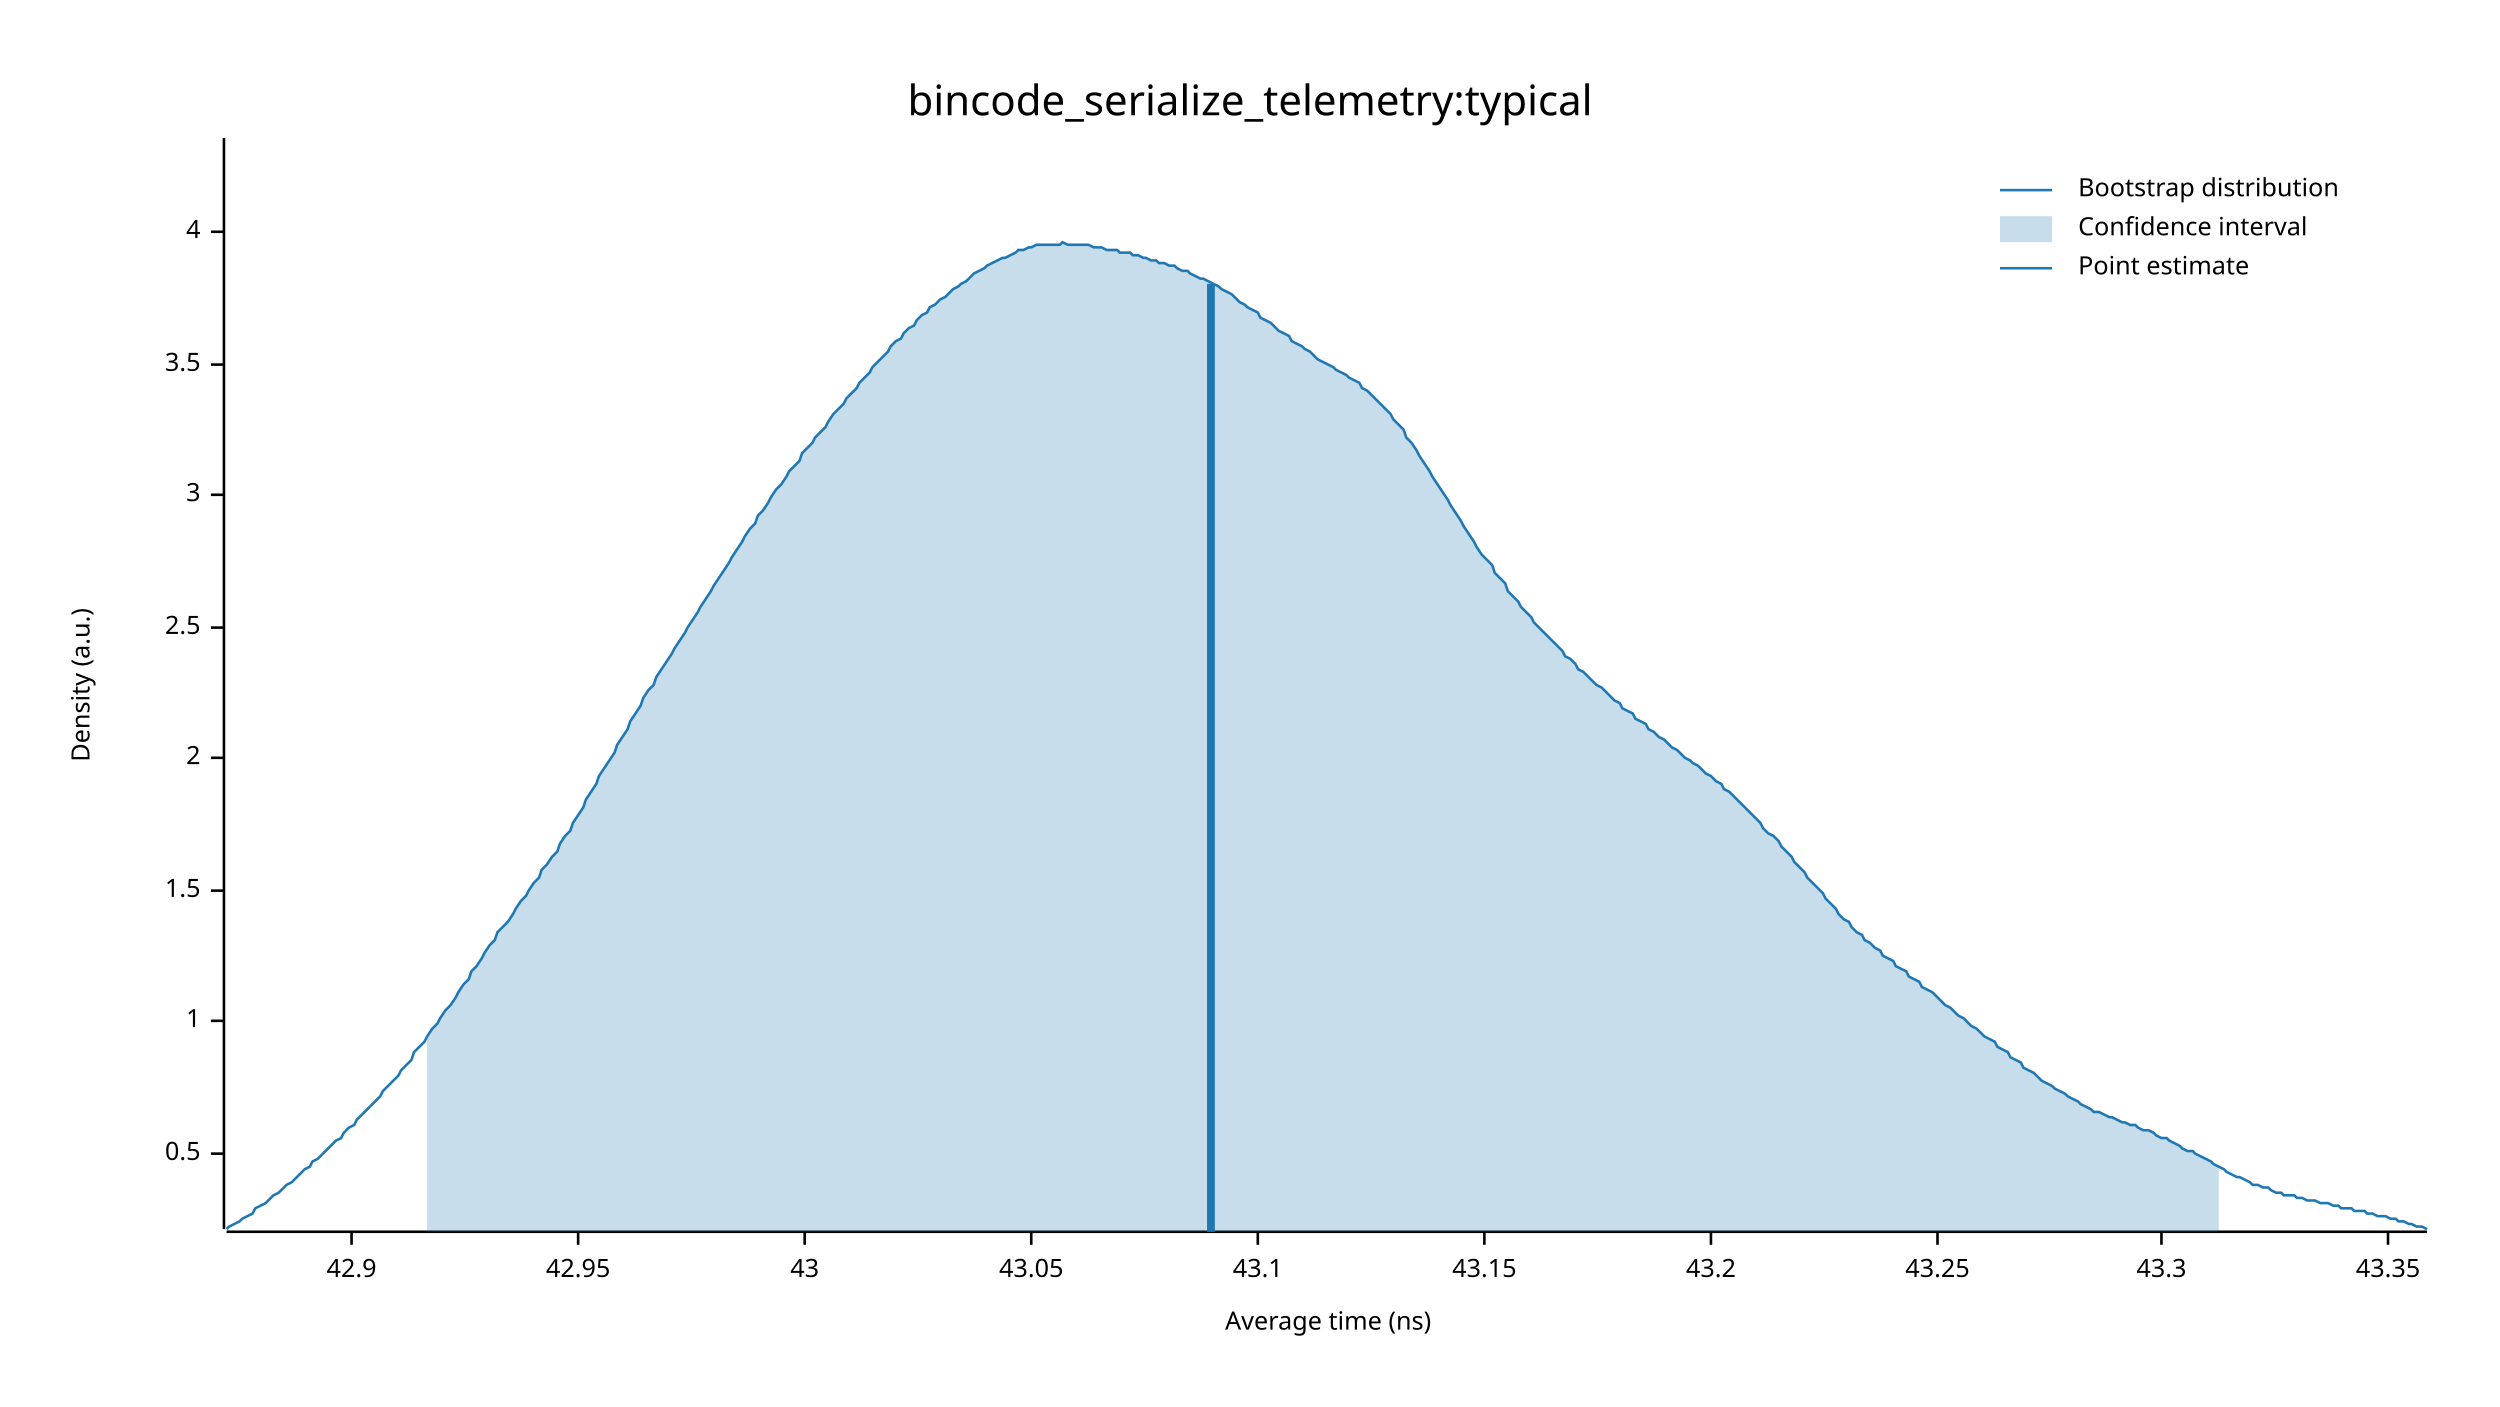
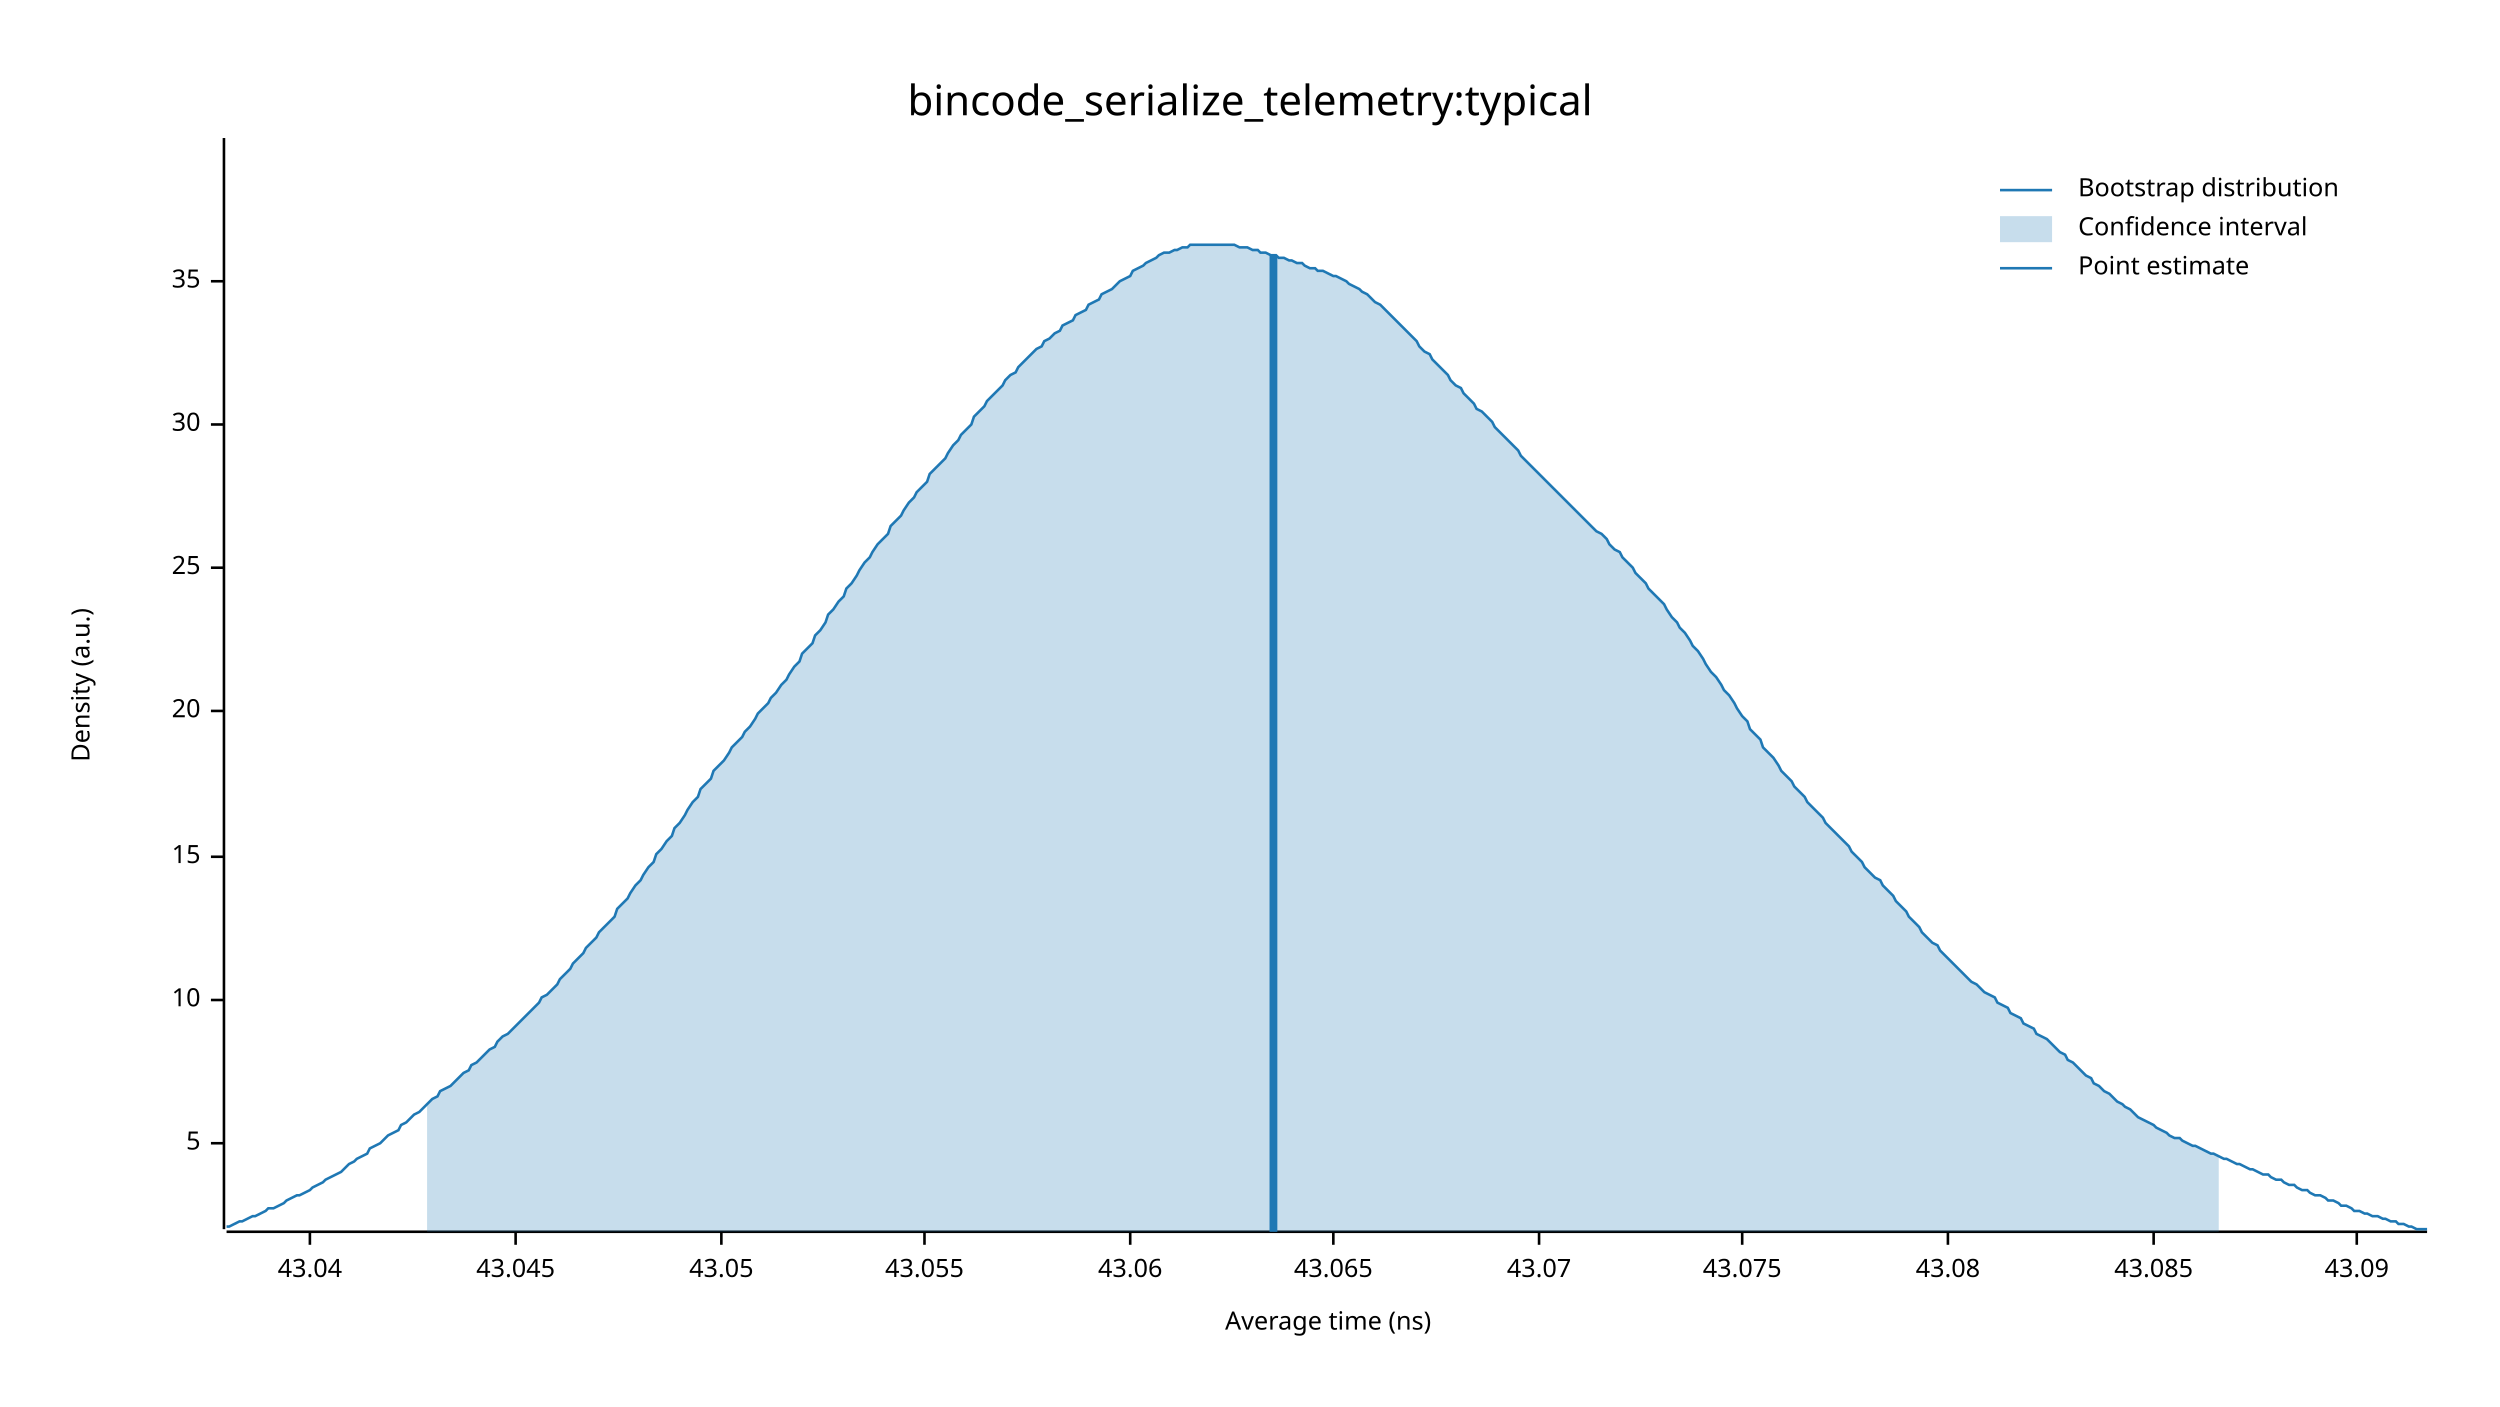
<svg xmlns="http://www.w3.org/2000/svg" width="960" height="540" viewBox="0 0 960 540">
  <text x="480" y="32" dy="0.76em" text-anchor="middle" font-family="sans-serif" font-size="16.129" opacity="1" fill="#000000">
bincode_serialize_telemetry:typical
</text>
  <text x="27" y="263" dy="0.76em" text-anchor="middle" font-family="sans-serif" font-size="9.677" opacity="1" fill="#000000" transform="rotate(270, 27, 263)">
Density (a.u.)
</text>
  <text x="510" y="513" dy="-0.5ex" text-anchor="middle" font-family="sans-serif" font-size="9.677" opacity="1" fill="#000000">
Average time (ns)
</text>
  <polyline fill="none" opacity="1" stroke="#000000" stroke-width="1" points="86,53 86,472 " />
-   <text x="77" y="443" dy="0.5ex" text-anchor="end" font-family="sans-serif" font-size="9.677" opacity="1" fill="#000000">
- 0.5
+   <text x="77" y="439" dy="0.5ex" text-anchor="end" font-family="sans-serif" font-size="9.677" opacity="1" fill="#000000">
+ 5
</text>
-   <polyline fill="none" opacity="1" stroke="#000000" stroke-width="1" points="81,443 86,443 " />
-   <text x="77" y="392" dy="0.5ex" text-anchor="end" font-family="sans-serif" font-size="9.677" opacity="1" fill="#000000">
- 1
+   <polyline fill="none" opacity="1" stroke="#000000" stroke-width="1" points="81,439 86,439 " />
+   <text x="77" y="384" dy="0.5ex" text-anchor="end" font-family="sans-serif" font-size="9.677" opacity="1" fill="#000000">
+ 10
</text>
-   <polyline fill="none" opacity="1" stroke="#000000" stroke-width="1" points="81,392 86,392 " />
-   <text x="77" y="342" dy="0.5ex" text-anchor="end" font-family="sans-serif" font-size="9.677" opacity="1" fill="#000000">
- 1.5
+   <polyline fill="none" opacity="1" stroke="#000000" stroke-width="1" points="81,384 86,384 " />
+   <text x="77" y="329" dy="0.5ex" text-anchor="end" font-family="sans-serif" font-size="9.677" opacity="1" fill="#000000">
+ 15
</text>
-   <polyline fill="none" opacity="1" stroke="#000000" stroke-width="1" points="81,342 86,342 " />
-   <text x="77" y="291" dy="0.5ex" text-anchor="end" font-family="sans-serif" font-size="9.677" opacity="1" fill="#000000">
- 2
+   <polyline fill="none" opacity="1" stroke="#000000" stroke-width="1" points="81,329 86,329 " />
+   <text x="77" y="273" dy="0.5ex" text-anchor="end" font-family="sans-serif" font-size="9.677" opacity="1" fill="#000000">
+ 20
</text>
-   <polyline fill="none" opacity="1" stroke="#000000" stroke-width="1" points="81,291 86,291 " />
-   <text x="77" y="241" dy="0.5ex" text-anchor="end" font-family="sans-serif" font-size="9.677" opacity="1" fill="#000000">
- 2.5
+   <polyline fill="none" opacity="1" stroke="#000000" stroke-width="1" points="81,273 86,273 " />
+   <text x="77" y="218" dy="0.5ex" text-anchor="end" font-family="sans-serif" font-size="9.677" opacity="1" fill="#000000">
+ 25
</text>
-   <polyline fill="none" opacity="1" stroke="#000000" stroke-width="1" points="81,241 86,241 " />
-   <text x="77" y="190" dy="0.5ex" text-anchor="end" font-family="sans-serif" font-size="9.677" opacity="1" fill="#000000">
- 3
+   <polyline fill="none" opacity="1" stroke="#000000" stroke-width="1" points="81,218 86,218 " />
+   <text x="77" y="163" dy="0.5ex" text-anchor="end" font-family="sans-serif" font-size="9.677" opacity="1" fill="#000000">
+ 30
</text>
-   <polyline fill="none" opacity="1" stroke="#000000" stroke-width="1" points="81,190 86,190 " />
-   <text x="77" y="140" dy="0.5ex" text-anchor="end" font-family="sans-serif" font-size="9.677" opacity="1" fill="#000000">
- 3.5
+   <polyline fill="none" opacity="1" stroke="#000000" stroke-width="1" points="81,163 86,163 " />
+   <text x="77" y="108" dy="0.5ex" text-anchor="end" font-family="sans-serif" font-size="9.677" opacity="1" fill="#000000">
+ 35
</text>
-   <polyline fill="none" opacity="1" stroke="#000000" stroke-width="1" points="81,140 86,140 " />
-   <text x="77" y="89" dy="0.5ex" text-anchor="end" font-family="sans-serif" font-size="9.677" opacity="1" fill="#000000">
- 4
+   <polyline fill="none" opacity="1" stroke="#000000" stroke-width="1" points="81,108 86,108 " />
+   <polyline fill="none" opacity="1" stroke="#000000" stroke-width="1" points="87,473 932,473 " />
+   <text x="119" y="483" dy="0.76em" text-anchor="middle" font-family="sans-serif" font-size="9.677" opacity="1" fill="#000000">
+ 43.04
</text>
-   <polyline fill="none" opacity="1" stroke="#000000" stroke-width="1" points="81,89 86,89 " />
-   <polyline fill="none" opacity="1" stroke="#000000" stroke-width="1" points="87,473 932,473 " />
-   <text x="135" y="483" dy="0.76em" text-anchor="middle" font-family="sans-serif" font-size="9.677" opacity="1" fill="#000000">
- 42.9
+   <polyline fill="none" opacity="1" stroke="#000000" stroke-width="1" points="119,473 119,478 " />
+   <text x="198" y="483" dy="0.76em" text-anchor="middle" font-family="sans-serif" font-size="9.677" opacity="1" fill="#000000">
+ 43.045
</text>
-   <polyline fill="none" opacity="1" stroke="#000000" stroke-width="1" points="135,473 135,478 " />
-   <text x="222" y="483" dy="0.76em" text-anchor="middle" font-family="sans-serif" font-size="9.677" opacity="1" fill="#000000">
- 42.95
- </text>
-   <polyline fill="none" opacity="1" stroke="#000000" stroke-width="1" points="222,473 222,478 " />
-   <text x="309" y="483" dy="0.76em" text-anchor="middle" font-family="sans-serif" font-size="9.677" opacity="1" fill="#000000">
- 43
- </text>
-   <polyline fill="none" opacity="1" stroke="#000000" stroke-width="1" points="309,473 309,478 " />
-   <text x="396" y="483" dy="0.76em" text-anchor="middle" font-family="sans-serif" font-size="9.677" opacity="1" fill="#000000">
+   <polyline fill="none" opacity="1" stroke="#000000" stroke-width="1" points="198,473 198,478 " />
+   <text x="277" y="483" dy="0.76em" text-anchor="middle" font-family="sans-serif" font-size="9.677" opacity="1" fill="#000000">
43.05
</text>
-   <polyline fill="none" opacity="1" stroke="#000000" stroke-width="1" points="396,473 396,478 " />
-   <text x="483" y="483" dy="0.76em" text-anchor="middle" font-family="sans-serif" font-size="9.677" opacity="1" fill="#000000">
- 43.1
+   <polyline fill="none" opacity="1" stroke="#000000" stroke-width="1" points="277,473 277,478 " />
+   <text x="355" y="483" dy="0.76em" text-anchor="middle" font-family="sans-serif" font-size="9.677" opacity="1" fill="#000000">
+ 43.055
</text>
-   <polyline fill="none" opacity="1" stroke="#000000" stroke-width="1" points="483,473 483,478 " />
-   <text x="570" y="483" dy="0.76em" text-anchor="middle" font-family="sans-serif" font-size="9.677" opacity="1" fill="#000000">
- 43.15
+   <polyline fill="none" opacity="1" stroke="#000000" stroke-width="1" points="355,473 355,478 " />
+   <text x="434" y="483" dy="0.76em" text-anchor="middle" font-family="sans-serif" font-size="9.677" opacity="1" fill="#000000">
+ 43.06
</text>
-   <polyline fill="none" opacity="1" stroke="#000000" stroke-width="1" points="570,473 570,478 " />
-   <text x="657" y="483" dy="0.76em" text-anchor="middle" font-family="sans-serif" font-size="9.677" opacity="1" fill="#000000">
- 43.2
+   <polyline fill="none" opacity="1" stroke="#000000" stroke-width="1" points="434,473 434,478 " />
+   <text x="512" y="483" dy="0.76em" text-anchor="middle" font-family="sans-serif" font-size="9.677" opacity="1" fill="#000000">
+ 43.065
</text>
-   <polyline fill="none" opacity="1" stroke="#000000" stroke-width="1" points="657,473 657,478 " />
-   <text x="744" y="483" dy="0.76em" text-anchor="middle" font-family="sans-serif" font-size="9.677" opacity="1" fill="#000000">
- 43.25
+   <polyline fill="none" opacity="1" stroke="#000000" stroke-width="1" points="512,473 512,478 " />
+   <text x="591" y="483" dy="0.76em" text-anchor="middle" font-family="sans-serif" font-size="9.677" opacity="1" fill="#000000">
+ 43.07
</text>
-   <polyline fill="none" opacity="1" stroke="#000000" stroke-width="1" points="744,473 744,478 " />
-   <text x="830" y="483" dy="0.76em" text-anchor="middle" font-family="sans-serif" font-size="9.677" opacity="1" fill="#000000">
- 43.3
+   <polyline fill="none" opacity="1" stroke="#000000" stroke-width="1" points="591,473 591,478 " />
+   <text x="669" y="483" dy="0.76em" text-anchor="middle" font-family="sans-serif" font-size="9.677" opacity="1" fill="#000000">
+ 43.075
</text>
-   <polyline fill="none" opacity="1" stroke="#000000" stroke-width="1" points="830,473 830,478 " />
-   <text x="917" y="483" dy="0.76em" text-anchor="middle" font-family="sans-serif" font-size="9.677" opacity="1" fill="#000000">
- 43.35
+   <polyline fill="none" opacity="1" stroke="#000000" stroke-width="1" points="669,473 669,478 " />
+   <text x="748" y="483" dy="0.76em" text-anchor="middle" font-family="sans-serif" font-size="9.677" opacity="1" fill="#000000">
+ 43.08
</text>
-   <polyline fill="none" opacity="1" stroke="#000000" stroke-width="1" points="917,473 917,478 " />
-   <polyline fill="none" opacity="1" stroke="#1F78B4" stroke-width="1" points="87,472 88,471 90,470 92,469 93,468 95,467 97,466 98,464 100,463 102,462 103,461 105,459 107,458 109,456 110,455 112,454 114,452 115,451 117,449 119,448 120,446 122,445 124,443 125,442 127,440 129,438 131,437 132,435 134,433 136,432 137,430 139,428 141,426 142,425 144,423 146,421 147,419 149,417 151,415 153,413 154,411 156,409 158,407 159,404 161,402 163,400 164,398 166,395 168,393 169,391 171,388 173,386 175,383 176,381 178,378 180,376 181,373 183,371 185,368 186,366 188,363 190,361 191,358 193,356 195,354 197,351 198,349 200,346 202,344 203,342 205,339 207,337 208,334 210,332 212,329 214,327 215,324 217,321 219,319 220,316 222,313 224,310 225,307 227,304 229,301 230,298 232,295 234,292 236,289 237,286 239,283 241,280 242,277 244,274 246,271 247,268 249,265 251,263 252,260 254,257 256,254 258,251 259,249 261,246 263,243 264,241 266,238 268,235 269,233 271,230 273,227 274,225 276,222 278,219 280,216 281,214 283,211 285,208 286,206 288,203 290,201 291,198 293,196 295,193 296,191 298,188 300,186 302,183 303,181 305,179 307,177 308,174 310,172 312,170 313,168 315,166 317,164 318,162 320,159 322,157 324,155 325,153 327,151 329,149 330,147 332,145 334,143 335,141 337,139 339,137 341,135 342,133 344,131 346,130 347,128 349,126 351,125 352,123 354,121 356,120 357,118 359,117 361,115 363,114 364,113 366,111 368,110 369,109 371,108 373,106 374,105 376,104 378,103 379,102 381,101 383,100 385,99 386,99 388,98 390,97 391,96 393,96 395,95 396,95 398,94 400,94 401,94 403,94 405,94 407,94 408,93 410,94 412,94 413,94 415,94 417,94 418,94 420,95 422,95 423,95 425,96 427,96 429,96 430,97 432,97 434,97 435,98 437,98 439,99 440,99 442,100 444,100 445,101 447,101 449,102 451,102 452,103 454,104 456,104 457,105 459,106 461,107 462,107 464,108 466,109 468,110 469,111 471,112 473,113 474,114 476,116 478,117 479,118 481,119 483,120 484,122 486,123 488,124 490,126 491,127 493,128 495,129 496,131 498,132 500,133 501,134 503,135 505,137 506,138 508,139 510,140 512,141 513,142 515,143 517,144 518,145 520,146 522,147 523,149 525,150 527,152 528,153 530,155 532,157 534,159 535,161 537,163 539,165 540,168 542,170 544,173 545,175 547,178 549,181 550,183 552,186 554,189 556,192 557,194 559,197 561,200 562,202 564,205 566,208 567,210 569,213 571,215 573,217 574,220 576,222 578,224 579,227 581,229 583,231 584,233 586,235 588,237 589,239 591,241 593,243 595,245 596,246 598,248 600,250 601,252 603,253 605,255 606,257 608,258 610,260 611,261 613,263 615,264 617,266 618,267 620,269 622,270 623,272 625,273 627,274 628,276 630,277 632,278 633,280 635,281 637,283 639,284 640,285 642,287 644,288 645,289 647,291 649,292 650,293 652,294 654,296 655,297 657,298 659,300 661,301 662,303 664,304 666,306 667,307 669,309 671,311 672,312 674,314 676,316 677,318 679,320 681,321 683,323 684,325 686,327 688,329 689,331 691,333 693,335 694,337 696,339 698,341 700,343 701,345 703,347 705,349 706,351 708,353 710,354 711,356 713,358 715,359 716,361 718,362 720,364 722,365 723,367 725,368 727,369 728,371 730,372 732,373 733,375 735,376 737,377 738,379 740,380 742,381 744,383 745,384 747,386 749,387 750,388 752,390 754,391 755,392 757,394 759,395 760,396 762,398 764,399 766,400 767,402 769,403 771,404 772,406 774,407 776,408 777,410 779,411 781,412 782,413 784,415 786,416 788,417 789,418 791,419 793,420 794,421 796,422 798,423 799,424 801,425 803,426 804,427 806,427 808,428 810,429 811,429 813,430 815,431 816,431 818,432 820,432 821,433 823,434 825,434 827,435 828,436 830,437 832,437 833,438 835,439 837,440 838,441 840,442 842,442 843,443 845,444 847,445 849,446 850,447 852,448 854,449 855,450 857,451 859,452 860,452 862,453 864,454 865,455 867,455 869,456 871,456 872,457 874,458 876,458 877,459 879,459 881,459 882,460 884,460 886,461 887,461 889,461 891,462 893,462 894,462 896,463 898,463 899,464 901,464 903,464 904,465 906,465 908,465 909,466 911,466 913,467 915,467 916,467 918,468 920,468 921,469 923,469 925,470 926,470 928,471 930,471 932,472 " />
-   <polygon opacity="0.25" fill="#1F78B4" points="164,398 166,395 168,393 169,391 171,388 173,386 175,383 176,381 178,378 180,376 181,373 183,371 185,368 186,366 188,363 190,361 191,358 193,356 195,354 197,351 198,349 200,346 202,344 203,342 205,339 207,337 208,334 210,332 212,329 214,327 215,324 217,321 219,319 220,316 222,313 224,310 225,307 227,304 229,301 230,298 232,295 234,292 236,289 237,286 239,283 241,280 242,277 244,274 246,271 247,268 249,265 251,263 252,260 254,257 256,254 258,251 259,249 261,246 263,243 264,241 266,238 268,235 269,233 271,230 273,227 274,225 276,222 278,219 280,216 281,214 283,211 285,208 286,206 288,203 290,201 291,198 293,196 295,193 296,191 298,188 300,186 302,183 303,181 305,179 307,177 308,174 310,172 312,170 313,168 315,166 317,164 318,162 320,159 322,157 324,155 325,153 327,151 329,149 330,147 332,145 334,143 335,141 337,139 339,137 341,135 342,133 344,131 346,130 347,128 349,126 351,125 352,123 354,121 356,120 357,118 359,117 361,115 363,114 364,113 366,111 368,110 369,109 371,108 373,106 374,105 376,104 378,103 379,102 381,101 383,100 385,99 386,99 388,98 390,97 391,96 393,96 395,95 396,95 398,94 400,94 401,94 403,94 405,94 407,94 408,93 410,94 412,94 413,94 415,94 417,94 418,94 420,95 422,95 423,95 425,96 427,96 429,96 430,97 432,97 434,97 435,98 437,98 439,99 440,99 442,100 444,100 445,101 447,101 449,102 451,102 452,103 454,104 456,104 457,105 459,106 461,107 462,107 464,108 466,109 468,110 469,111 471,112 473,113 474,114 476,116 478,117 479,118 481,119 483,120 484,122 486,123 488,124 490,126 491,127 493,128 495,129 496,131 498,132 500,133 501,134 503,135 505,137 506,138 508,139 510,140 512,141 513,142 515,143 517,144 518,145 520,146 522,147 523,149 525,150 527,152 528,153 530,155 532,157 534,159 535,161 537,163 539,165 540,168 542,170 544,173 545,175 547,178 549,181 550,183 552,186 554,189 556,192 557,194 559,197 561,200 562,202 564,205 566,208 567,210 569,213 571,215 573,217 574,220 576,222 578,224 579,227 581,229 583,231 584,233 586,235 588,237 589,239 591,241 593,243 595,245 596,246 598,248 600,250 601,252 603,253 605,255 606,257 608,258 610,260 611,261 613,263 615,264 617,266 618,267 620,269 622,270 623,272 625,273 627,274 628,276 630,277 632,278 633,280 635,281 637,283 639,284 640,285 642,287 644,288 645,289 647,291 649,292 650,293 652,294 654,296 655,297 657,298 659,300 661,301 662,303 664,304 666,306 667,307 669,309 671,311 672,312 674,314 676,316 677,318 679,320 681,321 683,323 684,325 686,327 688,329 689,331 691,333 693,335 694,337 696,339 698,341 700,343 701,345 703,347 705,349 706,351 708,353 710,354 711,356 713,358 715,359 716,361 718,362 720,364 722,365 723,367 725,368 727,369 728,371 730,372 732,373 733,375 735,376 737,377 738,379 740,380 742,381 744,383 745,384 747,386 749,387 750,388 752,390 754,391 755,392 757,394 759,395 760,396 762,398 764,399 766,400 767,402 769,403 771,404 772,406 774,407 776,408 777,410 779,411 781,412 782,413 784,415 786,416 788,417 789,418 791,419 793,420 794,421 796,422 798,423 799,424 801,425 803,426 804,427 806,427 808,428 810,429 811,429 813,430 815,431 816,431 818,432 820,432 821,433 823,434 825,434 827,435 828,436 830,437 832,437 833,438 835,439 837,440 838,441 840,442 842,442 843,443 845,444 847,445 849,446 850,447 852,448 852,473 164,473 " />
-   <polyline fill="none" opacity="1" stroke="#1F78B4" stroke-width="3" points="465,473 465,109 " />
+   <polyline fill="none" opacity="1" stroke="#000000" stroke-width="1" points="748,473 748,478 " />
+   <text x="827" y="483" dy="0.76em" text-anchor="middle" font-family="sans-serif" font-size="9.677" opacity="1" fill="#000000">
+ 43.085
+ </text>
+   <polyline fill="none" opacity="1" stroke="#000000" stroke-width="1" points="827,473 827,478 " />
+   <text x="905" y="483" dy="0.76em" text-anchor="middle" font-family="sans-serif" font-size="9.677" opacity="1" fill="#000000">
+ 43.09
+ </text>
+   <polyline fill="none" opacity="1" stroke="#000000" stroke-width="1" points="905,473 905,478 " />
+   <polyline fill="none" opacity="1" stroke="#1F78B4" stroke-width="1" points="87,471 88,471 90,470 92,469 93,469 95,468 97,467 98,467 100,466 102,465 103,464 105,464 107,463 109,462 110,461 112,460 114,459 115,459 117,458 119,457 120,456 122,455 124,454 125,453 127,452 129,451 131,450 132,449 134,447 136,446 137,445 139,444 141,443 142,441 144,440 146,439 147,438 149,436 151,435 153,434 154,432 156,431 158,429 159,428 161,427 163,425 164,424 166,422 168,421 169,419 171,418 173,417 175,415 176,414 178,412 180,411 181,409 183,408 185,406 186,405 188,403 190,402 191,400 193,398 195,397 197,395 198,394 200,392 202,390 203,389 205,387 207,385 208,383 210,382 212,380 214,378 215,376 217,374 219,372 220,370 222,368 224,366 225,364 227,362 229,360 230,358 232,356 234,354 236,352 237,349 239,347 241,345 242,343 244,340 246,338 247,336 249,333 251,331 252,328 254,326 256,323 258,321 259,318 261,316 263,313 264,311 266,308 268,306 269,303 271,301 273,299 274,296 276,294 278,292 280,289 281,287 283,285 285,283 286,281 288,279 290,276 291,274 293,272 295,270 296,268 298,266 300,263 302,261 303,259 305,256 307,254 308,251 310,249 312,247 313,244 315,242 317,239 318,236 320,234 322,231 324,229 325,226 327,224 329,221 330,219 332,216 334,214 335,212 337,209 339,207 341,205 342,202 344,200 346,198 347,196 349,193 351,191 352,189 354,187 356,185 357,182 359,180 361,178 363,176 364,174 366,171 368,169 369,167 371,165 373,163 374,160 376,158 378,156 379,154 381,152 383,150 385,148 386,146 388,144 390,143 391,141 393,139 395,137 396,136 398,134 400,133 401,131 403,130 405,128 407,127 408,125 410,124 412,123 413,121 415,120 417,119 418,117 420,116 422,115 423,113 425,112 427,111 429,109 430,108 432,107 434,106 435,104 437,103 439,102 440,101 442,100 444,99 445,98 447,97 449,97 451,96 452,96 454,95 456,95 457,94 459,94 461,94 462,94 464,94 466,94 468,94 469,94 471,94 473,94 474,94 476,95 478,95 479,95 481,96 483,96 484,97 486,97 488,98 490,98 491,99 493,99 495,100 496,100 498,101 500,101 501,102 503,103 505,103 506,104 508,104 510,105 512,106 513,106 515,107 517,108 518,109 520,110 522,111 523,112 525,113 527,115 528,116 530,117 532,119 534,121 535,122 537,124 539,126 540,127 542,129 544,131 545,133 547,135 549,136 550,138 552,140 554,142 556,144 557,146 559,148 561,149 562,151 564,153 566,155 567,157 569,158 571,160 573,162 574,164 576,166 578,168 579,169 581,171 583,173 584,175 586,177 588,179 589,180 591,182 593,184 595,186 596,187 598,189 600,191 601,192 603,194 605,196 606,197 608,199 610,201 611,202 613,204 615,205 617,207 618,209 620,211 622,212 623,214 625,216 627,218 628,220 630,222 632,224 633,226 635,228 637,230 639,232 640,234 642,237 644,239 645,241 647,243 649,246 650,248 652,250 654,253 655,255 657,258 659,260 661,263 662,265 664,267 666,270 667,272 669,275 671,277 672,280 674,282 676,284 677,287 679,289 681,291 683,294 684,296 686,298 688,300 689,302 691,304 693,306 694,308 696,310 698,312 700,314 701,316 703,318 705,320 706,321 708,323 710,325 711,327 713,329 715,331 716,333 718,335 720,337 722,338 723,340 725,342 727,344 728,346 730,348 732,350 733,352 735,354 737,356 738,358 740,360 742,362 744,363 745,365 747,367 749,369 750,370 752,372 754,374 755,375 757,377 759,378 760,379 762,381 764,382 766,383 767,385 769,386 771,387 772,389 774,390 776,391 777,393 779,394 781,395 782,397 784,398 786,399 788,401 789,402 791,404 793,405 794,407 796,408 798,410 799,411 801,413 803,414 804,416 806,417 808,419 810,420 811,421 813,423 815,424 816,425 818,426 820,428 821,429 823,430 825,431 827,432 828,433 830,434 832,435 833,436 835,437 837,437 838,438 840,439 842,440 843,440 845,441 847,442 849,443 850,443 852,444 854,445 855,445 857,446 859,447 860,447 862,448 864,449 865,449 867,450 869,451 871,451 872,452 874,453 876,453 877,454 879,455 881,455 882,456 884,457 886,457 887,458 889,459 891,459 893,460 894,461 896,461 898,462 899,463 901,463 903,464 904,465 906,465 908,466 909,466 911,467 913,467 915,468 916,468 918,469 920,469 921,470 923,470 925,471 926,471 928,472 930,472 932,472 " />
+   <polygon opacity="0.25" fill="#1F78B4" points="164,424 166,422 168,421 169,419 171,418 173,417 175,415 176,414 178,412 180,411 181,409 183,408 185,406 186,405 188,403 190,402 191,400 193,398 195,397 197,395 198,394 200,392 202,390 203,389 205,387 207,385 208,383 210,382 212,380 214,378 215,376 217,374 219,372 220,370 222,368 224,366 225,364 227,362 229,360 230,358 232,356 234,354 236,352 237,349 239,347 241,345 242,343 244,340 246,338 247,336 249,333 251,331 252,328 254,326 256,323 258,321 259,318 261,316 263,313 264,311 266,308 268,306 269,303 271,301 273,299 274,296 276,294 278,292 280,289 281,287 283,285 285,283 286,281 288,279 290,276 291,274 293,272 295,270 296,268 298,266 300,263 302,261 303,259 305,256 307,254 308,251 310,249 312,247 313,244 315,242 317,239 318,236 320,234 322,231 324,229 325,226 327,224 329,221 330,219 332,216 334,214 335,212 337,209 339,207 341,205 342,202 344,200 346,198 347,196 349,193 351,191 352,189 354,187 356,185 357,182 359,180 361,178 363,176 364,174 366,171 368,169 369,167 371,165 373,163 374,160 376,158 378,156 379,154 381,152 383,150 385,148 386,146 388,144 390,143 391,141 393,139 395,137 396,136 398,134 400,133 401,131 403,130 405,128 407,127 408,125 410,124 412,123 413,121 415,120 417,119 418,117 420,116 422,115 423,113 425,112 427,111 429,109 430,108 432,107 434,106 435,104 437,103 439,102 440,101 442,100 444,99 445,98 447,97 449,97 451,96 452,96 454,95 456,95 457,94 459,94 461,94 462,94 464,94 466,94 468,94 469,94 471,94 473,94 474,94 476,95 478,95 479,95 481,96 483,96 484,97 486,97 488,98 490,98 491,99 493,99 495,100 496,100 498,101 500,101 501,102 503,103 505,103 506,104 508,104 510,105 512,106 513,106 515,107 517,108 518,109 520,110 522,111 523,112 525,113 527,115 528,116 530,117 532,119 534,121 535,122 537,124 539,126 540,127 542,129 544,131 545,133 547,135 549,136 550,138 552,140 554,142 556,144 557,146 559,148 561,149 562,151 564,153 566,155 567,157 569,158 571,160 573,162 574,164 576,166 578,168 579,169 581,171 583,173 584,175 586,177 588,179 589,180 591,182 593,184 595,186 596,187 598,189 600,191 601,192 603,194 605,196 606,197 608,199 610,201 611,202 613,204 615,205 617,207 618,209 620,211 622,212 623,214 625,216 627,218 628,220 630,222 632,224 633,226 635,228 637,230 639,232 640,234 642,237 644,239 645,241 647,243 649,246 650,248 652,250 654,253 655,255 657,258 659,260 661,263 662,265 664,267 666,270 667,272 669,275 671,277 672,280 674,282 676,284 677,287 679,289 681,291 683,294 684,296 686,298 688,300 689,302 691,304 693,306 694,308 696,310 698,312 700,314 701,316 703,318 705,320 706,321 708,323 710,325 711,327 713,329 715,331 716,333 718,335 720,337 722,338 723,340 725,342 727,344 728,346 730,348 732,350 733,352 735,354 737,356 738,358 740,360 742,362 744,363 745,365 747,367 749,369 750,370 752,372 754,374 755,375 757,377 759,378 760,379 762,381 764,382 766,383 767,385 769,386 771,387 772,389 774,390 776,391 777,393 779,394 781,395 782,397 784,398 786,399 788,401 789,402 791,404 793,405 794,407 796,408 798,410 799,411 801,413 803,414 804,416 806,417 808,419 810,420 811,421 813,423 815,424 816,425 818,426 820,428 821,429 823,430 825,431 827,432 828,433 830,434 832,435 833,436 835,437 837,437 838,438 840,439 842,440 843,440 845,441 847,442 849,443 850,443 852,444 852,473 164,473 " />
+   <polyline fill="none" opacity="1" stroke="#1F78B4" stroke-width="3" points="489,473 489,98 " />
  <text x="798" y="68" dy="0.76em" text-anchor="start" font-family="sans-serif" font-size="9.677" opacity="1" fill="#000000">
Bootstrap distribution
</text>
  <text x="798" y="83" dy="0.76em" text-anchor="start" font-family="sans-serif" font-size="9.677" opacity="1" fill="#000000">
Confidence interval
</text>
  <text x="798" y="98" dy="0.76em" text-anchor="start" font-family="sans-serif" font-size="9.677" opacity="1" fill="#000000">
Point estimate
</text>
  <polyline fill="none" opacity="1" stroke="#1F78B4" stroke-width="1" points="768,73 788,73 " />
  <rect x="768" y="83" width="20" height="10" opacity="0.25" fill="#1F78B4" stroke="none" />
  <polyline fill="none" opacity="1" stroke="#1F78B4" stroke-width="1" points="768,103 788,103 " />
</svg>
